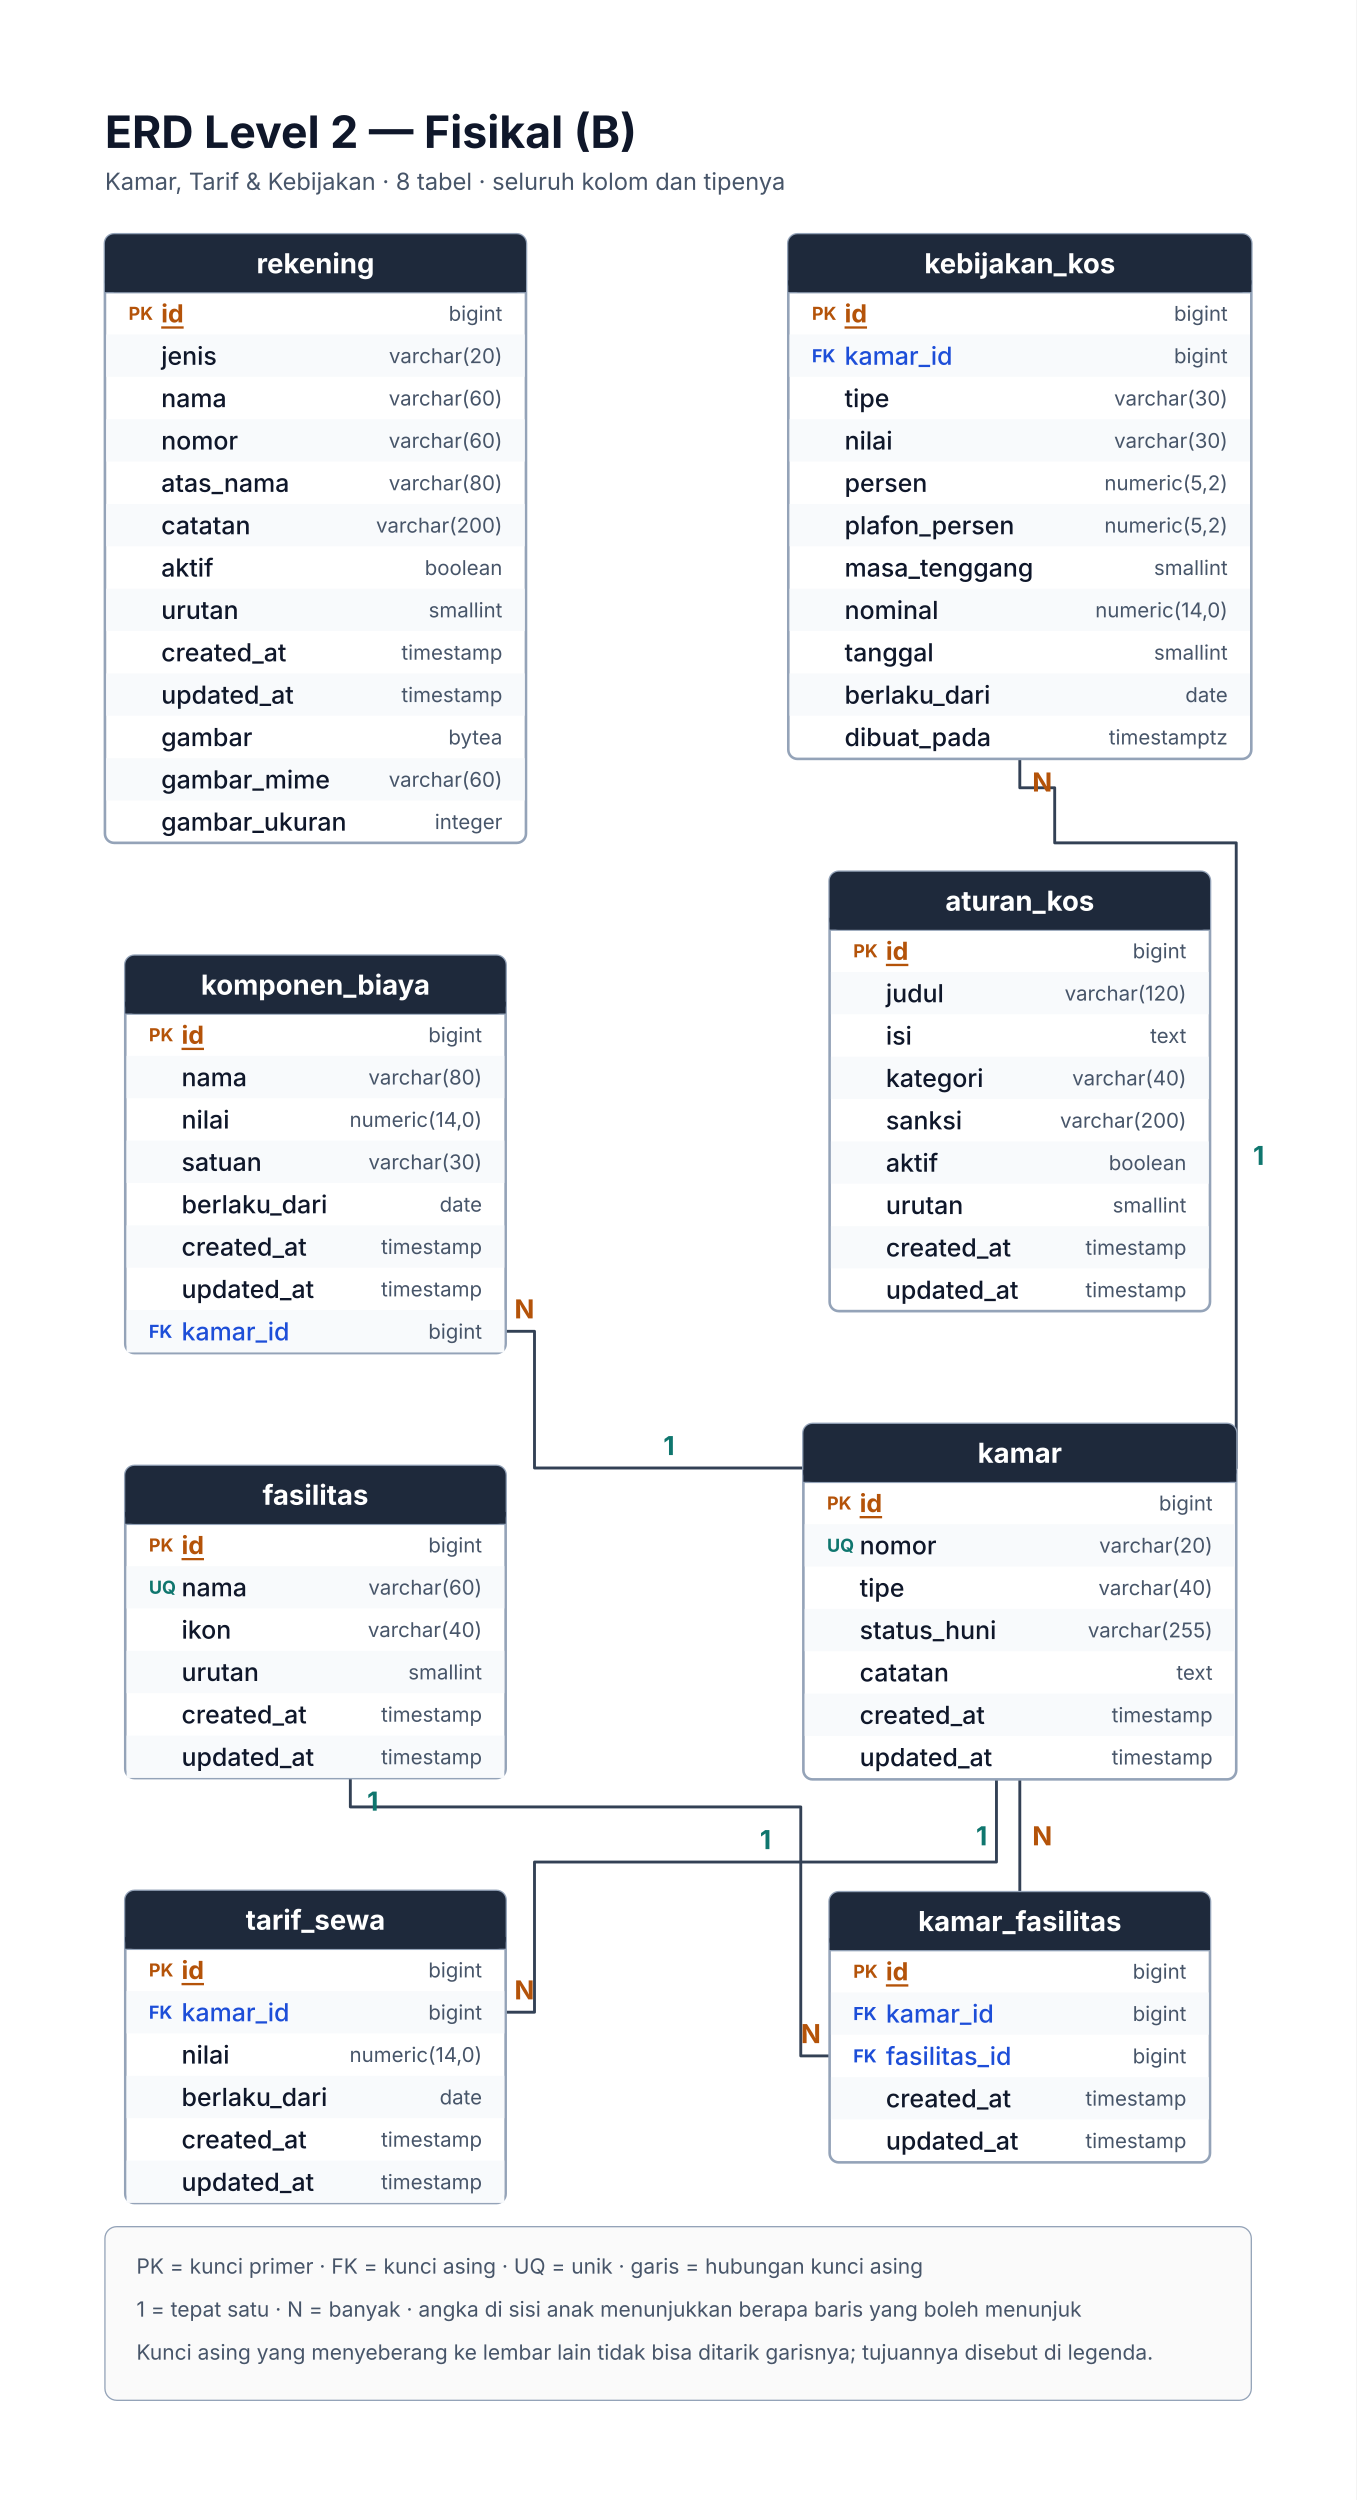
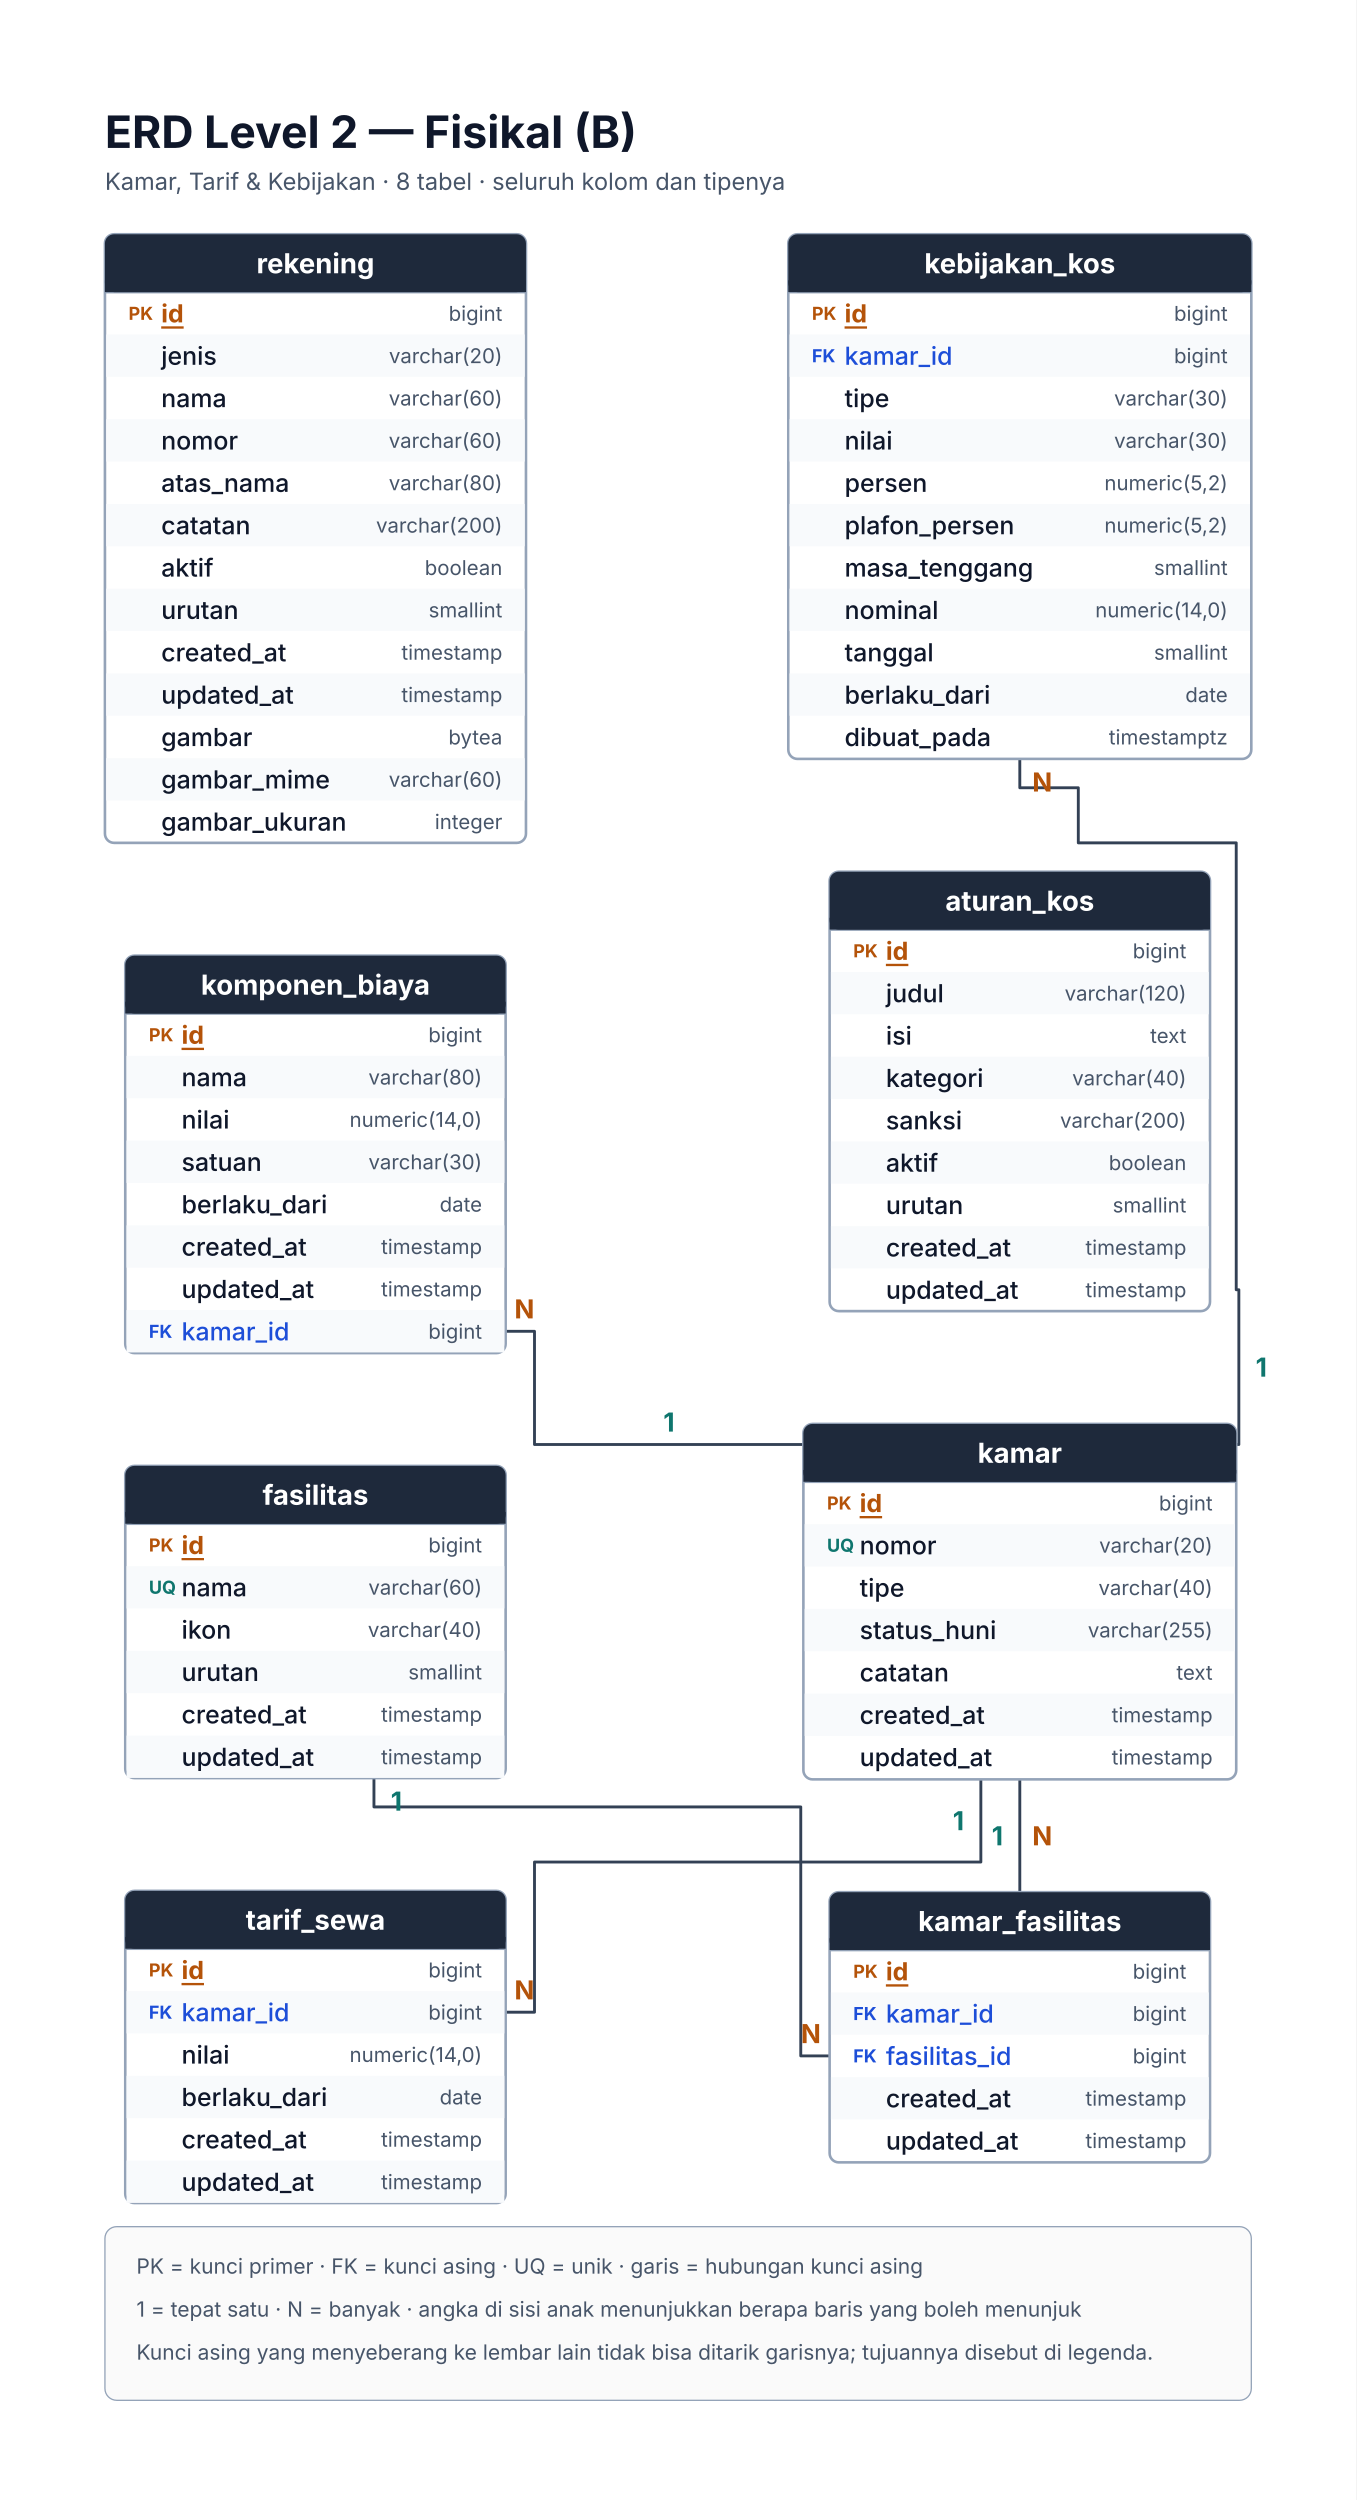
<svg xmlns="http://www.w3.org/2000/svg" width="1034" height="1906" viewBox="0 0 1034 1906" font-family="'Segoe UI', 'Inter', 'Helvetica Neue', Arial, sans-serif">
  <rect width="1034" height="1906" fill="#ffffff" />
  <text x="80" y="100.4" text-anchor="start" dominant-baseline="central" font-size="34" font-weight="700" fill="#0f172a">ERD Level 2 — Fisikal (B)</text>
  <text x="80" y="138.2" text-anchor="start" dominant-baseline="central" font-size="18" font-weight="400" fill="#475569">Kamar, Tarif &amp; Kebijakan · 8 tabel · seluruh kolom dan tipenya</text>
-   <path d="M 632.5 1567.4 L 610.5 1567.4 L 610.5 1377.6 L 267.1 1377.6 L 267.1 1355.6" fill="none" stroke="#334155" stroke-width="2.2" stroke-linejoin="round" stroke-linecap="round" />
+   <path d="M 632.5 1567.4 L 610.5 1567.4 L 610.5 1377.6 L 285.1 1377.6 L 285.1 1355.6" fill="none" stroke="#334155" stroke-width="2.2" stroke-linejoin="round" stroke-linecap="round" />
  <path d="M 777.5 1442.6 L 777.5 1356.6" fill="none" stroke="#334155" stroke-width="2.2" stroke-linejoin="round" stroke-linecap="round" />
-   <path d="M 385.5 1534.1 L 407.5 1534.1 L 407.5 1419.6 L 759.7 1419.6 L 759.7 1356.6" fill="none" stroke="#334155" stroke-width="2.2" stroke-linejoin="round" stroke-linecap="round" />
-   <path d="M 385.5 1015 L 407.5 1015 L 407.5 1119.2 L 612.5 1119.2" fill="none" stroke="#334155" stroke-width="2.2" stroke-linejoin="round" stroke-linecap="round" />
-   <path d="M 777.5 578.6 L 777.5 600.6 L 804.1 600.6 L 804.1 642.6 L 942.5 642.6 L 942.5 1119.2 L 942.5 1119.2" fill="none" stroke="#334155" stroke-width="2.2" stroke-linejoin="round" stroke-linecap="round" />
+   <path d="M 385.5 1534.1 L 407.5 1534.1 L 407.5 1419.6 L 747.8 1419.6 L 747.8 1356.6" fill="none" stroke="#334155" stroke-width="2.2" stroke-linejoin="round" stroke-linecap="round" />
+   <path d="M 385.5 1015 L 407.5 1015 L 407.5 1101.3 L 612.5 1101.3" fill="none" stroke="#334155" stroke-width="2.2" stroke-linejoin="round" stroke-linecap="round" />
+   <path d="M 777.5 578.6 L 777.5 600.6 L 822.1 600.6 L 822.1 642.6 L 942.5 642.6 L 942.5 983.3 L 944.5 983.3 L 944.5 1101.3 L 942.5 1101.3" fill="none" stroke="#334155" stroke-width="2.2" stroke-linejoin="round" stroke-linecap="round" />
  <rect x="612.5" y="1085.6" width="330" height="271" rx="7" fill="#ffffff" stroke="#94a3b8" stroke-width="2" />
  <path d="M 612.5 1129.7 L 942.5 1129.7" stroke="#94a3b8" stroke-width="2" />
  <rect x="612.5" y="1085.6" width="330" height="44.1" rx="7" fill="#1e293b" />
  <rect x="612.5" y="1120.7" width="330" height="9" fill="#1e293b" />
  <text x="777.5" y="1107.6" text-anchor="middle" dominant-baseline="central" font-size="21" font-weight="700" fill="#ffffff">kamar</text>
  <text x="630.5" y="1145.9" text-anchor="start" dominant-baseline="central" font-size="13.68" font-weight="700" fill="#b45309">PK</text>
  <text x="655.4" y="1145.9" text-anchor="start" dominant-baseline="central" font-size="19" font-weight="700" text-decoration="underline" fill="#b45309">id</text>
  <text x="924.5" y="1145.9" text-anchor="end" dominant-baseline="central" font-size="15.58" font-weight="400" fill="#475569">bigint</text>
  <rect x="613.5" y="1162" width="328" height="32.3" fill="#f8fafc" />
  <text x="630.5" y="1178.1" text-anchor="start" dominant-baseline="central" font-size="13.68" font-weight="700" fill="#0f766e">UQ</text>
  <text x="655.4" y="1178.1" text-anchor="start" dominant-baseline="central" font-size="19" font-weight="500" fill="#0f172a">nomor</text>
  <text x="924.5" y="1178.1" text-anchor="end" dominant-baseline="central" font-size="15.58" font-weight="400" fill="#475569">varchar(20)</text>
  <text x="655.4" y="1210.4" text-anchor="start" dominant-baseline="central" font-size="19" font-weight="500" fill="#0f172a">tipe</text>
  <text x="924.5" y="1210.4" text-anchor="end" dominant-baseline="central" font-size="15.58" font-weight="400" fill="#475569">varchar(40)</text>
  <rect x="613.5" y="1226.6" width="328" height="32.3" fill="#f8fafc" />
  <text x="655.4" y="1242.7" text-anchor="start" dominant-baseline="central" font-size="19" font-weight="500" fill="#0f172a">status_huni</text>
  <text x="924.5" y="1242.7" text-anchor="end" dominant-baseline="central" font-size="15.58" font-weight="400" fill="#475569">varchar(255)</text>
  <text x="655.4" y="1275" text-anchor="start" dominant-baseline="central" font-size="19" font-weight="500" fill="#0f172a">catatan</text>
  <text x="924.5" y="1275" text-anchor="end" dominant-baseline="central" font-size="15.58" font-weight="400" fill="#475569">text</text>
  <rect x="613.5" y="1291.2" width="328" height="32.3" fill="#f8fafc" />
  <text x="655.4" y="1307.4" text-anchor="start" dominant-baseline="central" font-size="19" font-weight="500" fill="#0f172a">created_at</text>
  <text x="924.5" y="1307.4" text-anchor="end" dominant-baseline="central" font-size="15.58" font-weight="400" fill="#475569">timestamp</text>
  <text x="655.4" y="1339.6" text-anchor="start" dominant-baseline="central" font-size="19" font-weight="500" fill="#0f172a">updated_at</text>
  <text x="924.5" y="1339.6" text-anchor="end" dominant-baseline="central" font-size="15.58" font-weight="400" fill="#475569">timestamp</text>
  <rect x="95.5" y="1117.6" width="290" height="238" rx="7" fill="#ffffff" stroke="#94a3b8" stroke-width="2" />
  <path d="M 95.5 1161.7 L 385.5 1161.7" stroke="#94a3b8" stroke-width="2" />
  <rect x="95.5" y="1117.6" width="290" height="44.1" rx="7" fill="#1e293b" />
  <rect x="95.5" y="1152.7" width="290" height="9" fill="#1e293b" />
  <text x="240.5" y="1139.6" text-anchor="middle" dominant-baseline="central" font-size="21" font-weight="700" fill="#ffffff">fasilitas</text>
  <text x="113.5" y="1177.9" text-anchor="start" dominant-baseline="central" font-size="13.68" font-weight="700" fill="#b45309">PK</text>
  <text x="138.4" y="1177.9" text-anchor="start" dominant-baseline="central" font-size="19" font-weight="700" text-decoration="underline" fill="#b45309">id</text>
  <text x="367.5" y="1177.9" text-anchor="end" dominant-baseline="central" font-size="15.58" font-weight="400" fill="#475569">bigint</text>
  <rect x="96.5" y="1194" width="288" height="32.3" fill="#f8fafc" />
  <text x="113.5" y="1210.1" text-anchor="start" dominant-baseline="central" font-size="13.68" font-weight="700" fill="#0f766e">UQ</text>
  <text x="138.4" y="1210.1" text-anchor="start" dominant-baseline="central" font-size="19" font-weight="500" fill="#0f172a">nama</text>
  <text x="367.5" y="1210.1" text-anchor="end" dominant-baseline="central" font-size="15.58" font-weight="400" fill="#475569">varchar(60)</text>
  <text x="138.4" y="1242.4" text-anchor="start" dominant-baseline="central" font-size="19" font-weight="500" fill="#0f172a">ikon</text>
  <text x="367.5" y="1242.4" text-anchor="end" dominant-baseline="central" font-size="15.58" font-weight="400" fill="#475569">varchar(40)</text>
  <rect x="96.5" y="1258.6" width="288" height="32.3" fill="#f8fafc" />
  <text x="138.4" y="1274.7" text-anchor="start" dominant-baseline="central" font-size="19" font-weight="500" fill="#0f172a">urutan</text>
  <text x="367.5" y="1274.7" text-anchor="end" dominant-baseline="central" font-size="15.58" font-weight="400" fill="#475569">smallint</text>
  <text x="138.4" y="1307" text-anchor="start" dominant-baseline="central" font-size="19" font-weight="500" fill="#0f172a">created_at</text>
  <text x="367.5" y="1307" text-anchor="end" dominant-baseline="central" font-size="15.58" font-weight="400" fill="#475569">timestamp</text>
  <rect x="96.5" y="1323.2" width="288" height="32.3" fill="#f8fafc" />
  <text x="138.4" y="1339.4" text-anchor="start" dominant-baseline="central" font-size="19" font-weight="500" fill="#0f172a">updated_at</text>
  <text x="367.5" y="1339.4" text-anchor="end" dominant-baseline="central" font-size="15.58" font-weight="400" fill="#475569">timestamp</text>
  <rect x="632.5" y="1442.6" width="290" height="206" rx="7" fill="#ffffff" stroke="#94a3b8" stroke-width="2" />
  <path d="M 632.5 1486.7 L 922.5 1486.7" stroke="#94a3b8" stroke-width="2" />
  <rect x="632.5" y="1442.6" width="290" height="44.1" rx="7" fill="#1e293b" />
  <rect x="632.5" y="1477.7" width="290" height="9" fill="#1e293b" />
  <text x="777.5" y="1464.6" text-anchor="middle" dominant-baseline="central" font-size="21" font-weight="700" fill="#ffffff">kamar_fasilitas</text>
  <text x="650.5" y="1502.9" text-anchor="start" dominant-baseline="central" font-size="13.68" font-weight="700" fill="#b45309">PK</text>
  <text x="675.4" y="1502.9" text-anchor="start" dominant-baseline="central" font-size="19" font-weight="700" text-decoration="underline" fill="#b45309">id</text>
  <text x="904.5" y="1502.9" text-anchor="end" dominant-baseline="central" font-size="15.58" font-weight="400" fill="#475569">bigint</text>
  <rect x="633.5" y="1519" width="288" height="32.3" fill="#f8fafc" />
  <text x="650.5" y="1535.1" text-anchor="start" dominant-baseline="central" font-size="13.68" font-weight="700" fill="#1d4ed8">FK</text>
  <text x="675.4" y="1535.1" text-anchor="start" dominant-baseline="central" font-size="19" font-weight="500" fill="#1d4ed8">kamar_id</text>
  <text x="904.5" y="1535.1" text-anchor="end" dominant-baseline="central" font-size="15.58" font-weight="400" fill="#475569">bigint</text>
  <text x="650.5" y="1567.4" text-anchor="start" dominant-baseline="central" font-size="13.68" font-weight="700" fill="#1d4ed8">FK</text>
  <text x="675.4" y="1567.4" text-anchor="start" dominant-baseline="central" font-size="19" font-weight="500" fill="#1d4ed8">fasilitas_id</text>
  <text x="904.5" y="1567.4" text-anchor="end" dominant-baseline="central" font-size="15.58" font-weight="400" fill="#475569">bigint</text>
  <rect x="633.5" y="1583.6" width="288" height="32.3" fill="#f8fafc" />
  <text x="675.4" y="1599.7" text-anchor="start" dominant-baseline="central" font-size="19" font-weight="500" fill="#0f172a">created_at</text>
  <text x="904.5" y="1599.7" text-anchor="end" dominant-baseline="central" font-size="15.58" font-weight="400" fill="#475569">timestamp</text>
  <text x="675.4" y="1632" text-anchor="start" dominant-baseline="central" font-size="19" font-weight="500" fill="#0f172a">updated_at</text>
  <text x="904.5" y="1632" text-anchor="end" dominant-baseline="central" font-size="15.58" font-weight="400" fill="#475569">timestamp</text>
  <rect x="95.5" y="1441.6" width="290" height="238" rx="7" fill="#ffffff" stroke="#94a3b8" stroke-width="2" />
  <path d="M 95.5 1485.7 L 385.5 1485.7" stroke="#94a3b8" stroke-width="2" />
  <rect x="95.5" y="1441.6" width="290" height="44.1" rx="7" fill="#1e293b" />
  <rect x="95.5" y="1476.7" width="290" height="9" fill="#1e293b" />
  <text x="240.5" y="1463.6" text-anchor="middle" dominant-baseline="central" font-size="21" font-weight="700" fill="#ffffff">tarif_sewa</text>
  <text x="113.5" y="1501.9" text-anchor="start" dominant-baseline="central" font-size="13.68" font-weight="700" fill="#b45309">PK</text>
  <text x="138.4" y="1501.9" text-anchor="start" dominant-baseline="central" font-size="19" font-weight="700" text-decoration="underline" fill="#b45309">id</text>
  <text x="367.5" y="1501.9" text-anchor="end" dominant-baseline="central" font-size="15.58" font-weight="400" fill="#475569">bigint</text>
  <rect x="96.5" y="1518" width="288" height="32.3" fill="#f8fafc" />
  <text x="113.5" y="1534.1" text-anchor="start" dominant-baseline="central" font-size="13.68" font-weight="700" fill="#1d4ed8">FK</text>
  <text x="138.4" y="1534.1" text-anchor="start" dominant-baseline="central" font-size="19" font-weight="500" fill="#1d4ed8">kamar_id</text>
  <text x="367.5" y="1534.1" text-anchor="end" dominant-baseline="central" font-size="15.58" font-weight="400" fill="#475569">bigint</text>
  <text x="138.4" y="1566.4" text-anchor="start" dominant-baseline="central" font-size="19" font-weight="500" fill="#0f172a">nilai</text>
  <text x="367.5" y="1566.4" text-anchor="end" dominant-baseline="central" font-size="15.58" font-weight="400" fill="#475569">numeric(14,0)</text>
  <rect x="96.5" y="1582.6" width="288" height="32.3" fill="#f8fafc" />
  <text x="138.4" y="1598.7" text-anchor="start" dominant-baseline="central" font-size="19" font-weight="500" fill="#0f172a">berlaku_dari</text>
  <text x="367.5" y="1598.7" text-anchor="end" dominant-baseline="central" font-size="15.58" font-weight="400" fill="#475569">date</text>
  <text x="138.4" y="1631" text-anchor="start" dominant-baseline="central" font-size="19" font-weight="500" fill="#0f172a">created_at</text>
  <text x="367.5" y="1631" text-anchor="end" dominant-baseline="central" font-size="15.58" font-weight="400" fill="#475569">timestamp</text>
  <rect x="96.5" y="1647.2" width="288" height="32.3" fill="#f8fafc" />
  <text x="138.4" y="1663.4" text-anchor="start" dominant-baseline="central" font-size="19" font-weight="500" fill="#0f172a">updated_at</text>
  <text x="367.5" y="1663.4" text-anchor="end" dominant-baseline="central" font-size="15.58" font-weight="400" fill="#475569">timestamp</text>
  <rect x="95.5" y="728.6" width="290" height="303" rx="7" fill="#ffffff" stroke="#94a3b8" stroke-width="2" />
  <path d="M 95.5 772.7 L 385.5 772.7" stroke="#94a3b8" stroke-width="2" />
  <rect x="95.5" y="728.6" width="290" height="44.1" rx="7" fill="#1e293b" />
  <rect x="95.5" y="763.7" width="290" height="9" fill="#1e293b" />
  <text x="240.5" y="750.7" text-anchor="middle" dominant-baseline="central" font-size="21" font-weight="700" fill="#ffffff">komponen_biaya</text>
  <text x="113.5" y="788.9" text-anchor="start" dominant-baseline="central" font-size="13.68" font-weight="700" fill="#b45309">PK</text>
  <text x="138.4" y="788.9" text-anchor="start" dominant-baseline="central" font-size="19" font-weight="700" text-decoration="underline" fill="#b45309">id</text>
  <text x="367.5" y="788.9" text-anchor="end" dominant-baseline="central" font-size="15.58" font-weight="400" fill="#475569">bigint</text>
  <rect x="96.5" y="805" width="288" height="32.3" fill="#f8fafc" />
  <text x="138.4" y="821.2" text-anchor="start" dominant-baseline="central" font-size="19" font-weight="500" fill="#0f172a">nama</text>
  <text x="367.5" y="821.2" text-anchor="end" dominant-baseline="central" font-size="15.58" font-weight="400" fill="#475569">varchar(80)</text>
  <text x="138.4" y="853.5" text-anchor="start" dominant-baseline="central" font-size="19" font-weight="500" fill="#0f172a">nilai</text>
  <text x="367.5" y="853.5" text-anchor="end" dominant-baseline="central" font-size="15.58" font-weight="400" fill="#475569">numeric(14,0)</text>
  <rect x="96.5" y="869.6" width="288" height="32.3" fill="#f8fafc" />
  <text x="138.4" y="885.8" text-anchor="start" dominant-baseline="central" font-size="19" font-weight="500" fill="#0f172a">satuan</text>
  <text x="367.5" y="885.8" text-anchor="end" dominant-baseline="central" font-size="15.58" font-weight="400" fill="#475569">varchar(30)</text>
  <text x="138.4" y="918.1" text-anchor="start" dominant-baseline="central" font-size="19" font-weight="500" fill="#0f172a">berlaku_dari</text>
  <text x="367.5" y="918.1" text-anchor="end" dominant-baseline="central" font-size="15.58" font-weight="400" fill="#475569">date</text>
  <rect x="96.5" y="934.2" width="288" height="32.3" fill="#f8fafc" />
  <text x="138.4" y="950.4" text-anchor="start" dominant-baseline="central" font-size="19" font-weight="500" fill="#0f172a">created_at</text>
  <text x="367.5" y="950.4" text-anchor="end" dominant-baseline="central" font-size="15.58" font-weight="400" fill="#475569">timestamp</text>
  <text x="138.4" y="982.7" text-anchor="start" dominant-baseline="central" font-size="19" font-weight="500" fill="#0f172a">updated_at</text>
  <text x="367.5" y="982.7" text-anchor="end" dominant-baseline="central" font-size="15.58" font-weight="400" fill="#475569">timestamp</text>
  <rect x="96.5" y="998.8" width="288" height="32.3" fill="#f8fafc" />
  <text x="113.5" y="1015" text-anchor="start" dominant-baseline="central" font-size="13.68" font-weight="700" fill="#1d4ed8">FK</text>
  <text x="138.4" y="1015" text-anchor="start" dominant-baseline="central" font-size="19" font-weight="500" fill="#1d4ed8">kamar_id</text>
  <text x="367.5" y="1015" text-anchor="end" dominant-baseline="central" font-size="15.58" font-weight="400" fill="#475569">bigint</text>
  <rect x="601" y="178.6" width="353" height="400" rx="7" fill="#ffffff" stroke="#94a3b8" stroke-width="2" />
  <path d="M 601 222.7 L 954 222.7" stroke="#94a3b8" stroke-width="2" />
  <rect x="601" y="178.6" width="353" height="44.1" rx="7" fill="#1e293b" />
  <rect x="601" y="213.7" width="353" height="9" fill="#1e293b" />
  <text x="777.5" y="200.7" text-anchor="middle" dominant-baseline="central" font-size="21" font-weight="700" fill="#ffffff">kebijakan_kos</text>
  <text x="619" y="238.9" text-anchor="start" dominant-baseline="central" font-size="13.68" font-weight="700" fill="#b45309">PK</text>
  <text x="643.9" y="238.9" text-anchor="start" dominant-baseline="central" font-size="19" font-weight="700" text-decoration="underline" fill="#b45309">id</text>
  <text x="936" y="238.9" text-anchor="end" dominant-baseline="central" font-size="15.58" font-weight="400" fill="#475569">bigint</text>
  <rect x="602" y="255" width="351" height="32.3" fill="#f8fafc" />
  <text x="619" y="271.2" text-anchor="start" dominant-baseline="central" font-size="13.68" font-weight="700" fill="#1d4ed8">FK</text>
  <text x="643.9" y="271.2" text-anchor="start" dominant-baseline="central" font-size="19" font-weight="500" fill="#1d4ed8">kamar_id</text>
  <text x="936" y="271.2" text-anchor="end" dominant-baseline="central" font-size="15.58" font-weight="400" fill="#475569">bigint</text>
  <text x="643.9" y="303.5" text-anchor="start" dominant-baseline="central" font-size="19" font-weight="500" fill="#0f172a">tipe</text>
  <text x="936" y="303.5" text-anchor="end" dominant-baseline="central" font-size="15.58" font-weight="400" fill="#475569">varchar(30)</text>
  <rect x="602" y="319.6" width="351" height="32.3" fill="#f8fafc" />
  <text x="643.9" y="335.8" text-anchor="start" dominant-baseline="central" font-size="19" font-weight="500" fill="#0f172a">nilai</text>
  <text x="936" y="335.8" text-anchor="end" dominant-baseline="central" font-size="15.58" font-weight="400" fill="#475569">varchar(30)</text>
  <text x="643.9" y="368.1" text-anchor="start" dominant-baseline="central" font-size="19" font-weight="500" fill="#0f172a">persen</text>
  <text x="936" y="368.1" text-anchor="end" dominant-baseline="central" font-size="15.58" font-weight="400" fill="#475569">numeric(5,2)</text>
  <rect x="602" y="384.2" width="351" height="32.3" fill="#f8fafc" />
  <text x="643.9" y="400.4" text-anchor="start" dominant-baseline="central" font-size="19" font-weight="500" fill="#0f172a">plafon_persen</text>
  <text x="936" y="400.4" text-anchor="end" dominant-baseline="central" font-size="15.58" font-weight="400" fill="#475569">numeric(5,2)</text>
  <text x="643.9" y="432.7" text-anchor="start" dominant-baseline="central" font-size="19" font-weight="500" fill="#0f172a">masa_tenggang</text>
  <text x="936" y="432.7" text-anchor="end" dominant-baseline="central" font-size="15.58" font-weight="400" fill="#475569">smallint</text>
  <rect x="602" y="448.8" width="351" height="32.3" fill="#f8fafc" />
  <text x="643.9" y="465" text-anchor="start" dominant-baseline="central" font-size="19" font-weight="500" fill="#0f172a">nominal</text>
  <text x="936" y="465" text-anchor="end" dominant-baseline="central" font-size="15.58" font-weight="400" fill="#475569">numeric(14,0)</text>
  <text x="643.9" y="497.3" text-anchor="start" dominant-baseline="central" font-size="19" font-weight="500" fill="#0f172a">tanggal</text>
  <text x="936" y="497.3" text-anchor="end" dominant-baseline="central" font-size="15.58" font-weight="400" fill="#475569">smallint</text>
  <rect x="602" y="513.4" width="351" height="32.3" fill="#f8fafc" />
  <text x="643.9" y="529.6" text-anchor="start" dominant-baseline="central" font-size="19" font-weight="500" fill="#0f172a">berlaku_dari</text>
  <text x="936" y="529.6" text-anchor="end" dominant-baseline="central" font-size="15.58" font-weight="400" fill="#475569">date</text>
  <text x="643.9" y="561.9" text-anchor="start" dominant-baseline="central" font-size="19" font-weight="500" fill="#0f172a">dibuat_pada</text>
  <text x="936" y="561.9" text-anchor="end" dominant-baseline="central" font-size="15.58" font-weight="400" fill="#475569">timestamptz</text>
  <rect x="632.5" y="664.6" width="290" height="335" rx="7" fill="#ffffff" stroke="#94a3b8" stroke-width="2" />
  <path d="M 632.5 708.7 L 922.5 708.7" stroke="#94a3b8" stroke-width="2" />
  <rect x="632.5" y="664.6" width="290" height="44.1" rx="7" fill="#1e293b" />
  <rect x="632.5" y="699.7" width="290" height="9" fill="#1e293b" />
  <text x="777.5" y="686.7" text-anchor="middle" dominant-baseline="central" font-size="21" font-weight="700" fill="#ffffff">aturan_kos</text>
  <text x="650.5" y="724.9" text-anchor="start" dominant-baseline="central" font-size="13.68" font-weight="700" fill="#b45309">PK</text>
  <text x="675.4" y="724.9" text-anchor="start" dominant-baseline="central" font-size="19" font-weight="700" text-decoration="underline" fill="#b45309">id</text>
  <text x="904.5" y="724.9" text-anchor="end" dominant-baseline="central" font-size="15.58" font-weight="400" fill="#475569">bigint</text>
  <rect x="633.5" y="741" width="288" height="32.3" fill="#f8fafc" />
  <text x="675.4" y="757.2" text-anchor="start" dominant-baseline="central" font-size="19" font-weight="500" fill="#0f172a">judul</text>
  <text x="904.5" y="757.2" text-anchor="end" dominant-baseline="central" font-size="15.58" font-weight="400" fill="#475569">varchar(120)</text>
  <text x="675.4" y="789.5" text-anchor="start" dominant-baseline="central" font-size="19" font-weight="500" fill="#0f172a">isi</text>
  <text x="904.5" y="789.5" text-anchor="end" dominant-baseline="central" font-size="15.58" font-weight="400" fill="#475569">text</text>
  <rect x="633.5" y="805.6" width="288" height="32.3" fill="#f8fafc" />
  <text x="675.4" y="821.8" text-anchor="start" dominant-baseline="central" font-size="19" font-weight="500" fill="#0f172a">kategori</text>
  <text x="904.5" y="821.8" text-anchor="end" dominant-baseline="central" font-size="15.58" font-weight="400" fill="#475569">varchar(40)</text>
  <text x="675.4" y="854.1" text-anchor="start" dominant-baseline="central" font-size="19" font-weight="500" fill="#0f172a">sanksi</text>
  <text x="904.5" y="854.1" text-anchor="end" dominant-baseline="central" font-size="15.58" font-weight="400" fill="#475569">varchar(200)</text>
  <rect x="633.5" y="870.2" width="288" height="32.3" fill="#f8fafc" />
  <text x="675.4" y="886.4" text-anchor="start" dominant-baseline="central" font-size="19" font-weight="500" fill="#0f172a">aktif</text>
  <text x="904.5" y="886.4" text-anchor="end" dominant-baseline="central" font-size="15.58" font-weight="400" fill="#475569">boolean</text>
  <text x="675.4" y="918.7" text-anchor="start" dominant-baseline="central" font-size="19" font-weight="500" fill="#0f172a">urutan</text>
  <text x="904.5" y="918.7" text-anchor="end" dominant-baseline="central" font-size="15.58" font-weight="400" fill="#475569">smallint</text>
  <rect x="633.5" y="934.8" width="288" height="32.3" fill="#f8fafc" />
  <text x="675.4" y="951" text-anchor="start" dominant-baseline="central" font-size="19" font-weight="500" fill="#0f172a">created_at</text>
  <text x="904.5" y="951" text-anchor="end" dominant-baseline="central" font-size="15.58" font-weight="400" fill="#475569">timestamp</text>
  <text x="675.4" y="983.3" text-anchor="start" dominant-baseline="central" font-size="19" font-weight="500" fill="#0f172a">updated_at</text>
  <text x="904.5" y="983.3" text-anchor="end" dominant-baseline="central" font-size="15.58" font-weight="400" fill="#475569">timestamp</text>
  <rect x="80" y="178.6" width="321" height="464" rx="7" fill="#ffffff" stroke="#94a3b8" stroke-width="2" />
  <path d="M 80 222.7 L 401 222.7" stroke="#94a3b8" stroke-width="2" />
  <rect x="80" y="178.6" width="321" height="44.1" rx="7" fill="#1e293b" />
  <rect x="80" y="213.7" width="321" height="9" fill="#1e293b" />
  <text x="240.5" y="200.7" text-anchor="middle" dominant-baseline="central" font-size="21" font-weight="700" fill="#ffffff">rekening</text>
  <text x="98" y="238.9" text-anchor="start" dominant-baseline="central" font-size="13.68" font-weight="700" fill="#b45309">PK</text>
  <text x="122.9" y="238.9" text-anchor="start" dominant-baseline="central" font-size="19" font-weight="700" text-decoration="underline" fill="#b45309">id</text>
  <text x="383" y="238.9" text-anchor="end" dominant-baseline="central" font-size="15.58" font-weight="400" fill="#475569">bigint</text>
  <rect x="81" y="255" width="319" height="32.3" fill="#f8fafc" />
  <text x="122.9" y="271.2" text-anchor="start" dominant-baseline="central" font-size="19" font-weight="500" fill="#0f172a">jenis</text>
  <text x="383" y="271.2" text-anchor="end" dominant-baseline="central" font-size="15.58" font-weight="400" fill="#475569">varchar(20)</text>
  <text x="122.9" y="303.5" text-anchor="start" dominant-baseline="central" font-size="19" font-weight="500" fill="#0f172a">nama</text>
  <text x="383" y="303.5" text-anchor="end" dominant-baseline="central" font-size="15.58" font-weight="400" fill="#475569">varchar(60)</text>
  <rect x="81" y="319.6" width="319" height="32.3" fill="#f8fafc" />
  <text x="122.9" y="335.8" text-anchor="start" dominant-baseline="central" font-size="19" font-weight="500" fill="#0f172a">nomor</text>
  <text x="383" y="335.8" text-anchor="end" dominant-baseline="central" font-size="15.58" font-weight="400" fill="#475569">varchar(60)</text>
  <text x="122.9" y="368.1" text-anchor="start" dominant-baseline="central" font-size="19" font-weight="500" fill="#0f172a">atas_nama</text>
  <text x="383" y="368.1" text-anchor="end" dominant-baseline="central" font-size="15.58" font-weight="400" fill="#475569">varchar(80)</text>
  <rect x="81" y="384.2" width="319" height="32.3" fill="#f8fafc" />
  <text x="122.9" y="400.4" text-anchor="start" dominant-baseline="central" font-size="19" font-weight="500" fill="#0f172a">catatan</text>
  <text x="383" y="400.4" text-anchor="end" dominant-baseline="central" font-size="15.58" font-weight="400" fill="#475569">varchar(200)</text>
  <text x="122.9" y="432.7" text-anchor="start" dominant-baseline="central" font-size="19" font-weight="500" fill="#0f172a">aktif</text>
  <text x="383" y="432.7" text-anchor="end" dominant-baseline="central" font-size="15.58" font-weight="400" fill="#475569">boolean</text>
  <rect x="81" y="448.8" width="319" height="32.3" fill="#f8fafc" />
  <text x="122.9" y="465" text-anchor="start" dominant-baseline="central" font-size="19" font-weight="500" fill="#0f172a">urutan</text>
  <text x="383" y="465" text-anchor="end" dominant-baseline="central" font-size="15.58" font-weight="400" fill="#475569">smallint</text>
  <text x="122.9" y="497.3" text-anchor="start" dominant-baseline="central" font-size="19" font-weight="500" fill="#0f172a">created_at</text>
  <text x="383" y="497.3" text-anchor="end" dominant-baseline="central" font-size="15.58" font-weight="400" fill="#475569">timestamp</text>
  <rect x="81" y="513.4" width="319" height="32.3" fill="#f8fafc" />
  <text x="122.9" y="529.6" text-anchor="start" dominant-baseline="central" font-size="19" font-weight="500" fill="#0f172a">updated_at</text>
  <text x="383" y="529.6" text-anchor="end" dominant-baseline="central" font-size="15.58" font-weight="400" fill="#475569">timestamp</text>
  <text x="122.9" y="561.9" text-anchor="start" dominant-baseline="central" font-size="19" font-weight="500" fill="#0f172a">gambar</text>
  <text x="383" y="561.9" text-anchor="end" dominant-baseline="central" font-size="15.58" font-weight="400" fill="#475569">bytea</text>
  <rect x="81" y="578" width="319" height="32.3" fill="#f8fafc" />
  <text x="122.9" y="594.2" text-anchor="start" dominant-baseline="central" font-size="19" font-weight="500" fill="#0f172a">gambar_mime</text>
  <text x="383" y="594.2" text-anchor="end" dominant-baseline="central" font-size="15.58" font-weight="400" fill="#475569">varchar(60)</text>
  <text x="122.9" y="626.4" text-anchor="start" dominant-baseline="central" font-size="19" font-weight="500" fill="#0f172a">gambar_ukuran</text>
  <text x="383" y="626.4" text-anchor="end" dominant-baseline="central" font-size="15.58" font-weight="400" fill="#475569">integer</text>
  <text x="618.2" y="1550.4" text-anchor="middle" dominant-baseline="central" font-size="19.95" font-weight="700" fill="#b45309">N</text>
-   <text x="284.2" y="1373.2" text-anchor="middle" dominant-baseline="central" font-size="19.95" font-weight="700" fill="#0f766e">1</text>
+   <text x="302.2" y="1373.2" text-anchor="middle" dominant-baseline="central" font-size="19.95" font-weight="700" fill="#0f766e">1</text>
  <text x="794.6" y="1399.6" text-anchor="middle" dominant-baseline="central" font-size="19.95" font-weight="700" fill="#b45309">N</text>
-   <text x="748.4" y="1399.6" text-anchor="middle" dominant-baseline="central" font-size="19.95" font-weight="700" fill="#0f766e">1</text>
+   <text x="760.4" y="1399.6" text-anchor="middle" dominant-baseline="central" font-size="19.95" font-weight="700" fill="#0f766e">1</text>
  <text x="399.8" y="1517.1" text-anchor="middle" dominant-baseline="central" font-size="19.95" font-weight="700" fill="#b45309">N</text>
-   <text x="583.6" y="1402.5" text-anchor="middle" dominant-baseline="central" font-size="19.95" font-weight="700" fill="#0f766e">1</text>
+   <text x="730.7" y="1388.1" text-anchor="middle" dominant-baseline="central" font-size="19.95" font-weight="700" fill="#0f766e">1</text>
  <text x="399.8" y="997.9" text-anchor="middle" dominant-baseline="central" font-size="19.95" font-weight="700" fill="#b45309">N</text>
-   <text x="510" y="1102.1" text-anchor="middle" dominant-baseline="central" font-size="19.95" font-weight="700" fill="#0f766e">1</text>
+   <text x="510" y="1084.2" text-anchor="middle" dominant-baseline="central" font-size="19.95" font-weight="700" fill="#0f766e">1</text>
  <text x="794.6" y="596.2" text-anchor="middle" dominant-baseline="central" font-size="19.95" font-weight="700" fill="#b45309">N</text>
-   <text x="959.6" y="880.9" text-anchor="middle" dominant-baseline="central" font-size="19.95" font-weight="700" fill="#0f766e">1</text>
+   <text x="961.6" y="1042.3" text-anchor="middle" dominant-baseline="central" font-size="19.95" font-weight="700" fill="#0f766e">1</text>
  <rect x="80" y="1697.6" width="874" height="132.4" rx="9" fill="#fafafa" stroke="#94a3b8" stroke-width="1" />
  <text x="104" y="1727.6" text-anchor="start" dominant-baseline="central" font-size="16" font-weight="400" fill="#475569">PK = kunci primer · FK = kunci asing · UQ = unik · garis = hubungan kunci asing</text>
  <text x="104" y="1760.4" text-anchor="start" dominant-baseline="central" font-size="16" font-weight="400" fill="#475569">1 = tepat satu · N = banyak · angka di sisi anak menunjukkan berapa baris yang boleh menunjuk</text>
  <text x="104" y="1793.2" text-anchor="start" dominant-baseline="central" font-size="16" font-weight="400" fill="#475569">Kunci asing yang menyeberang ke lembar lain tidak bisa ditarik garisnya; tujuannya disebut di legenda.</text>
</svg>
